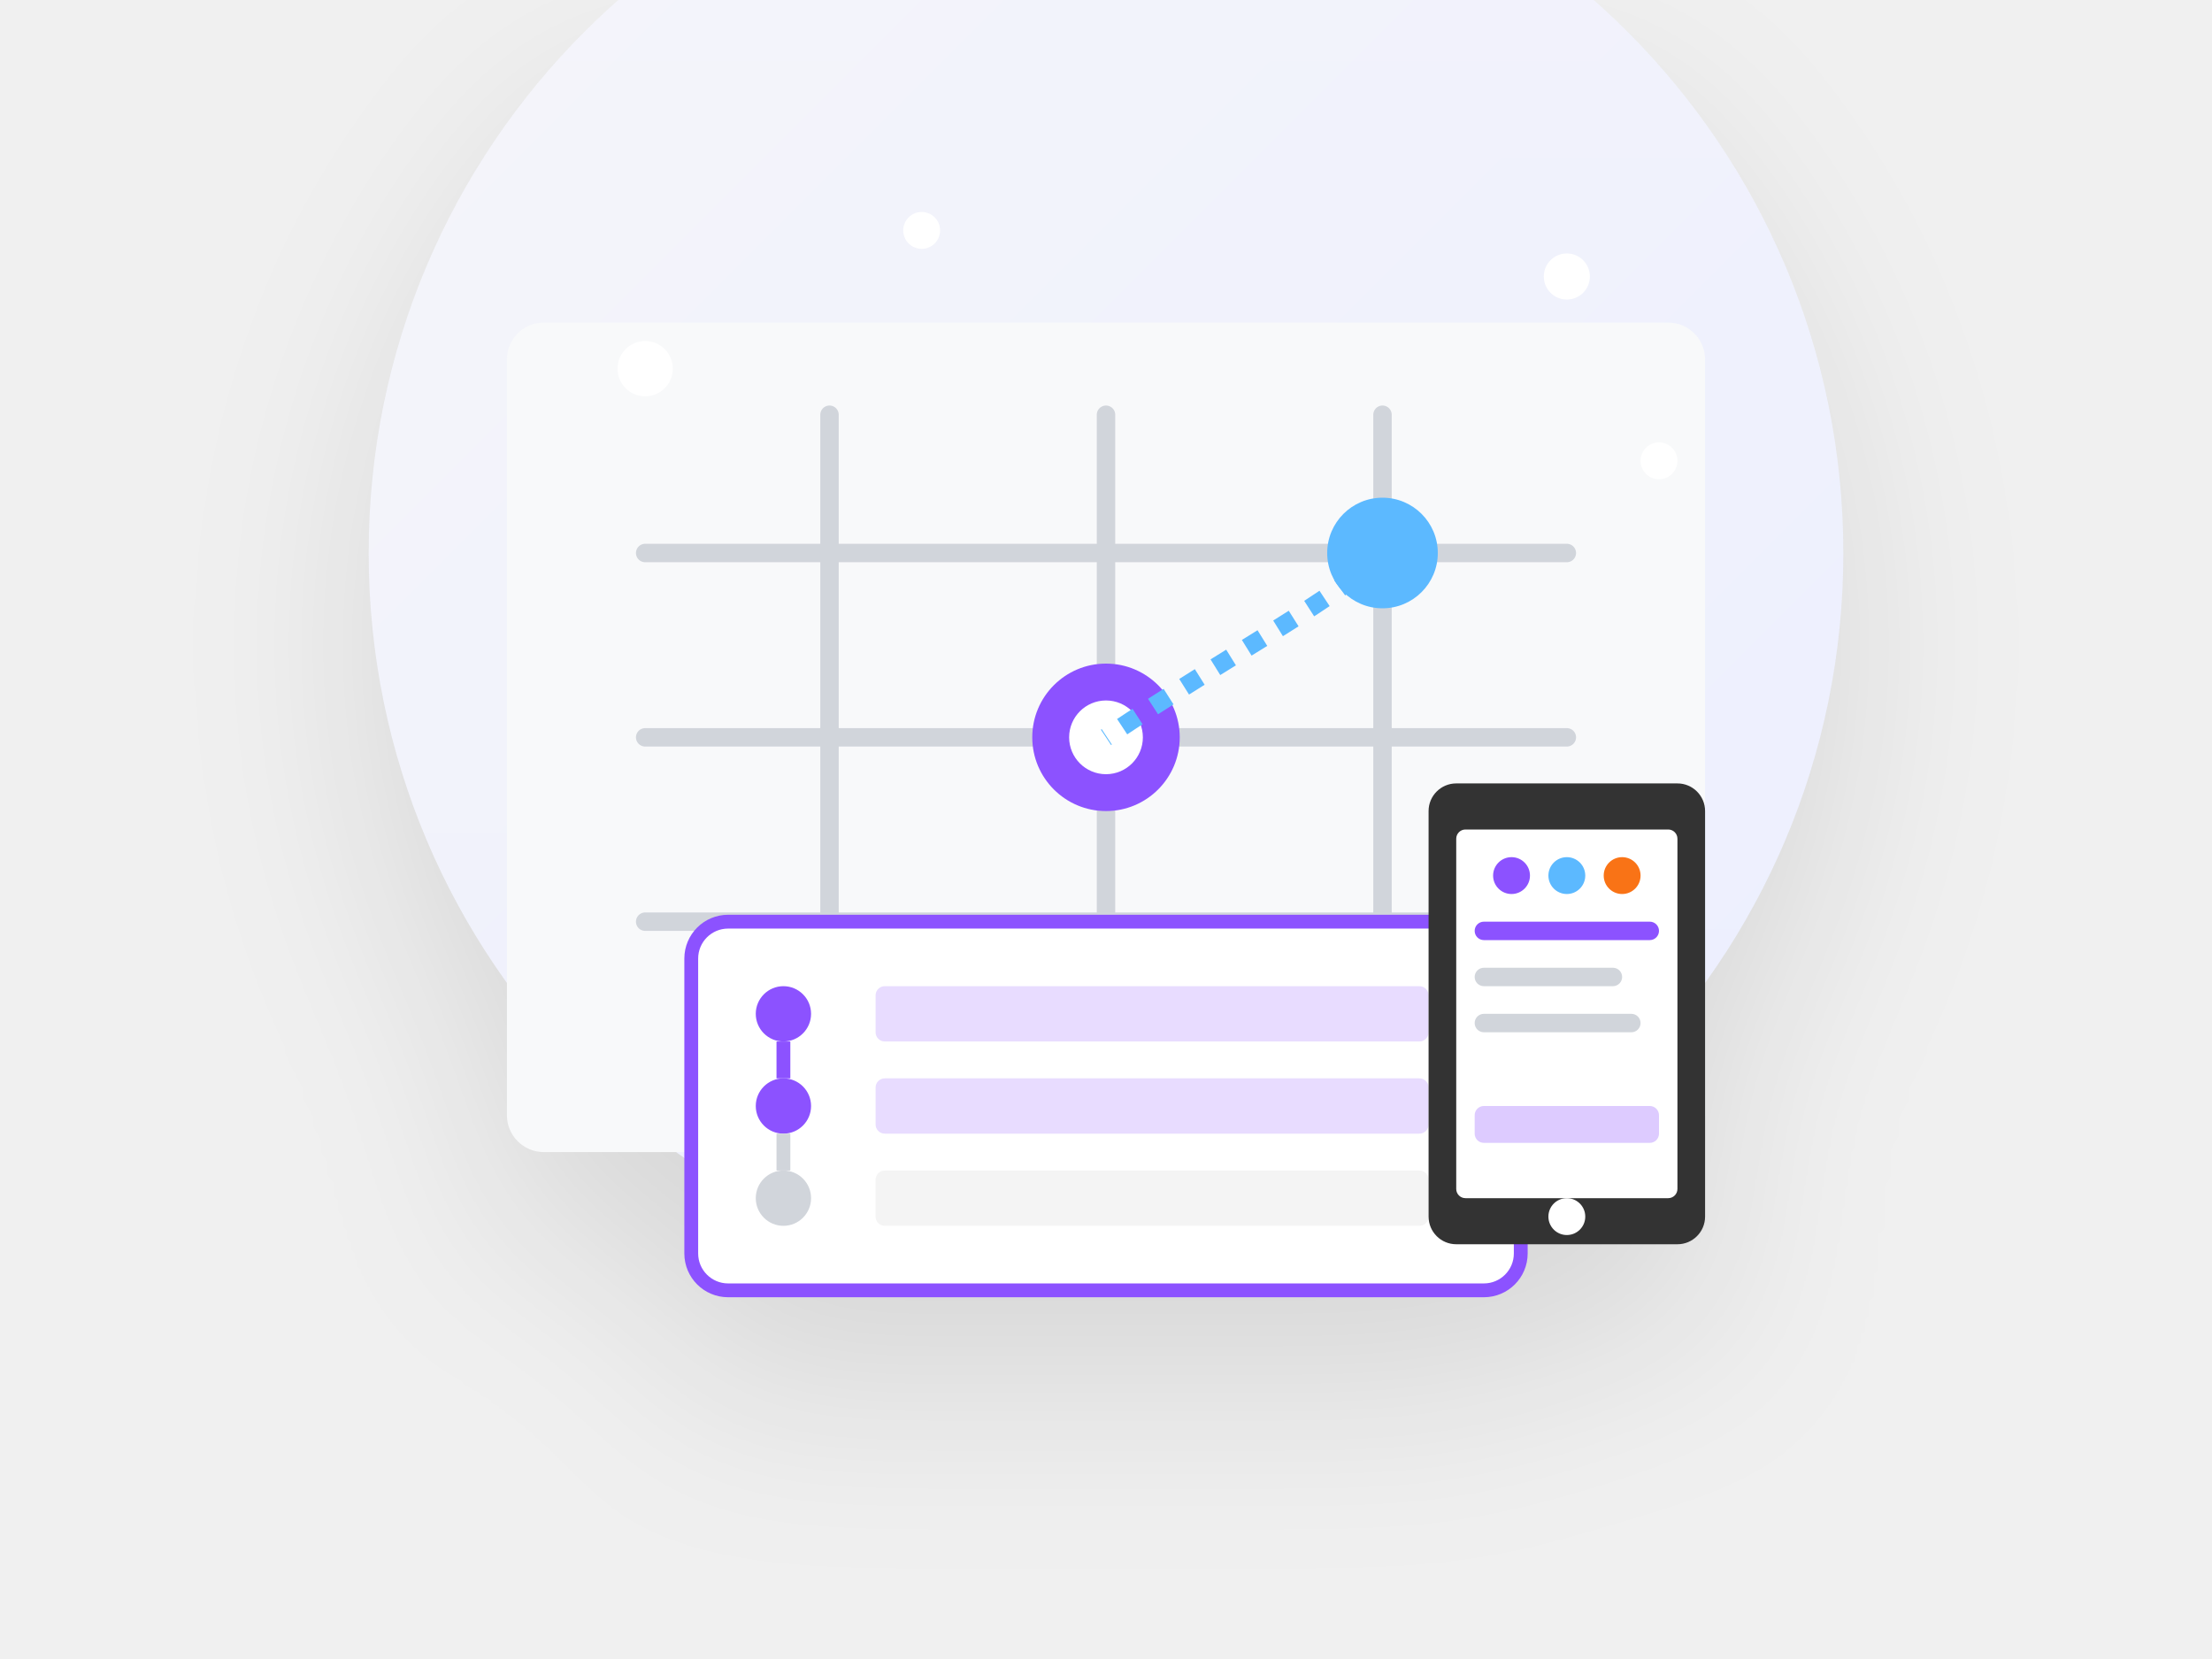
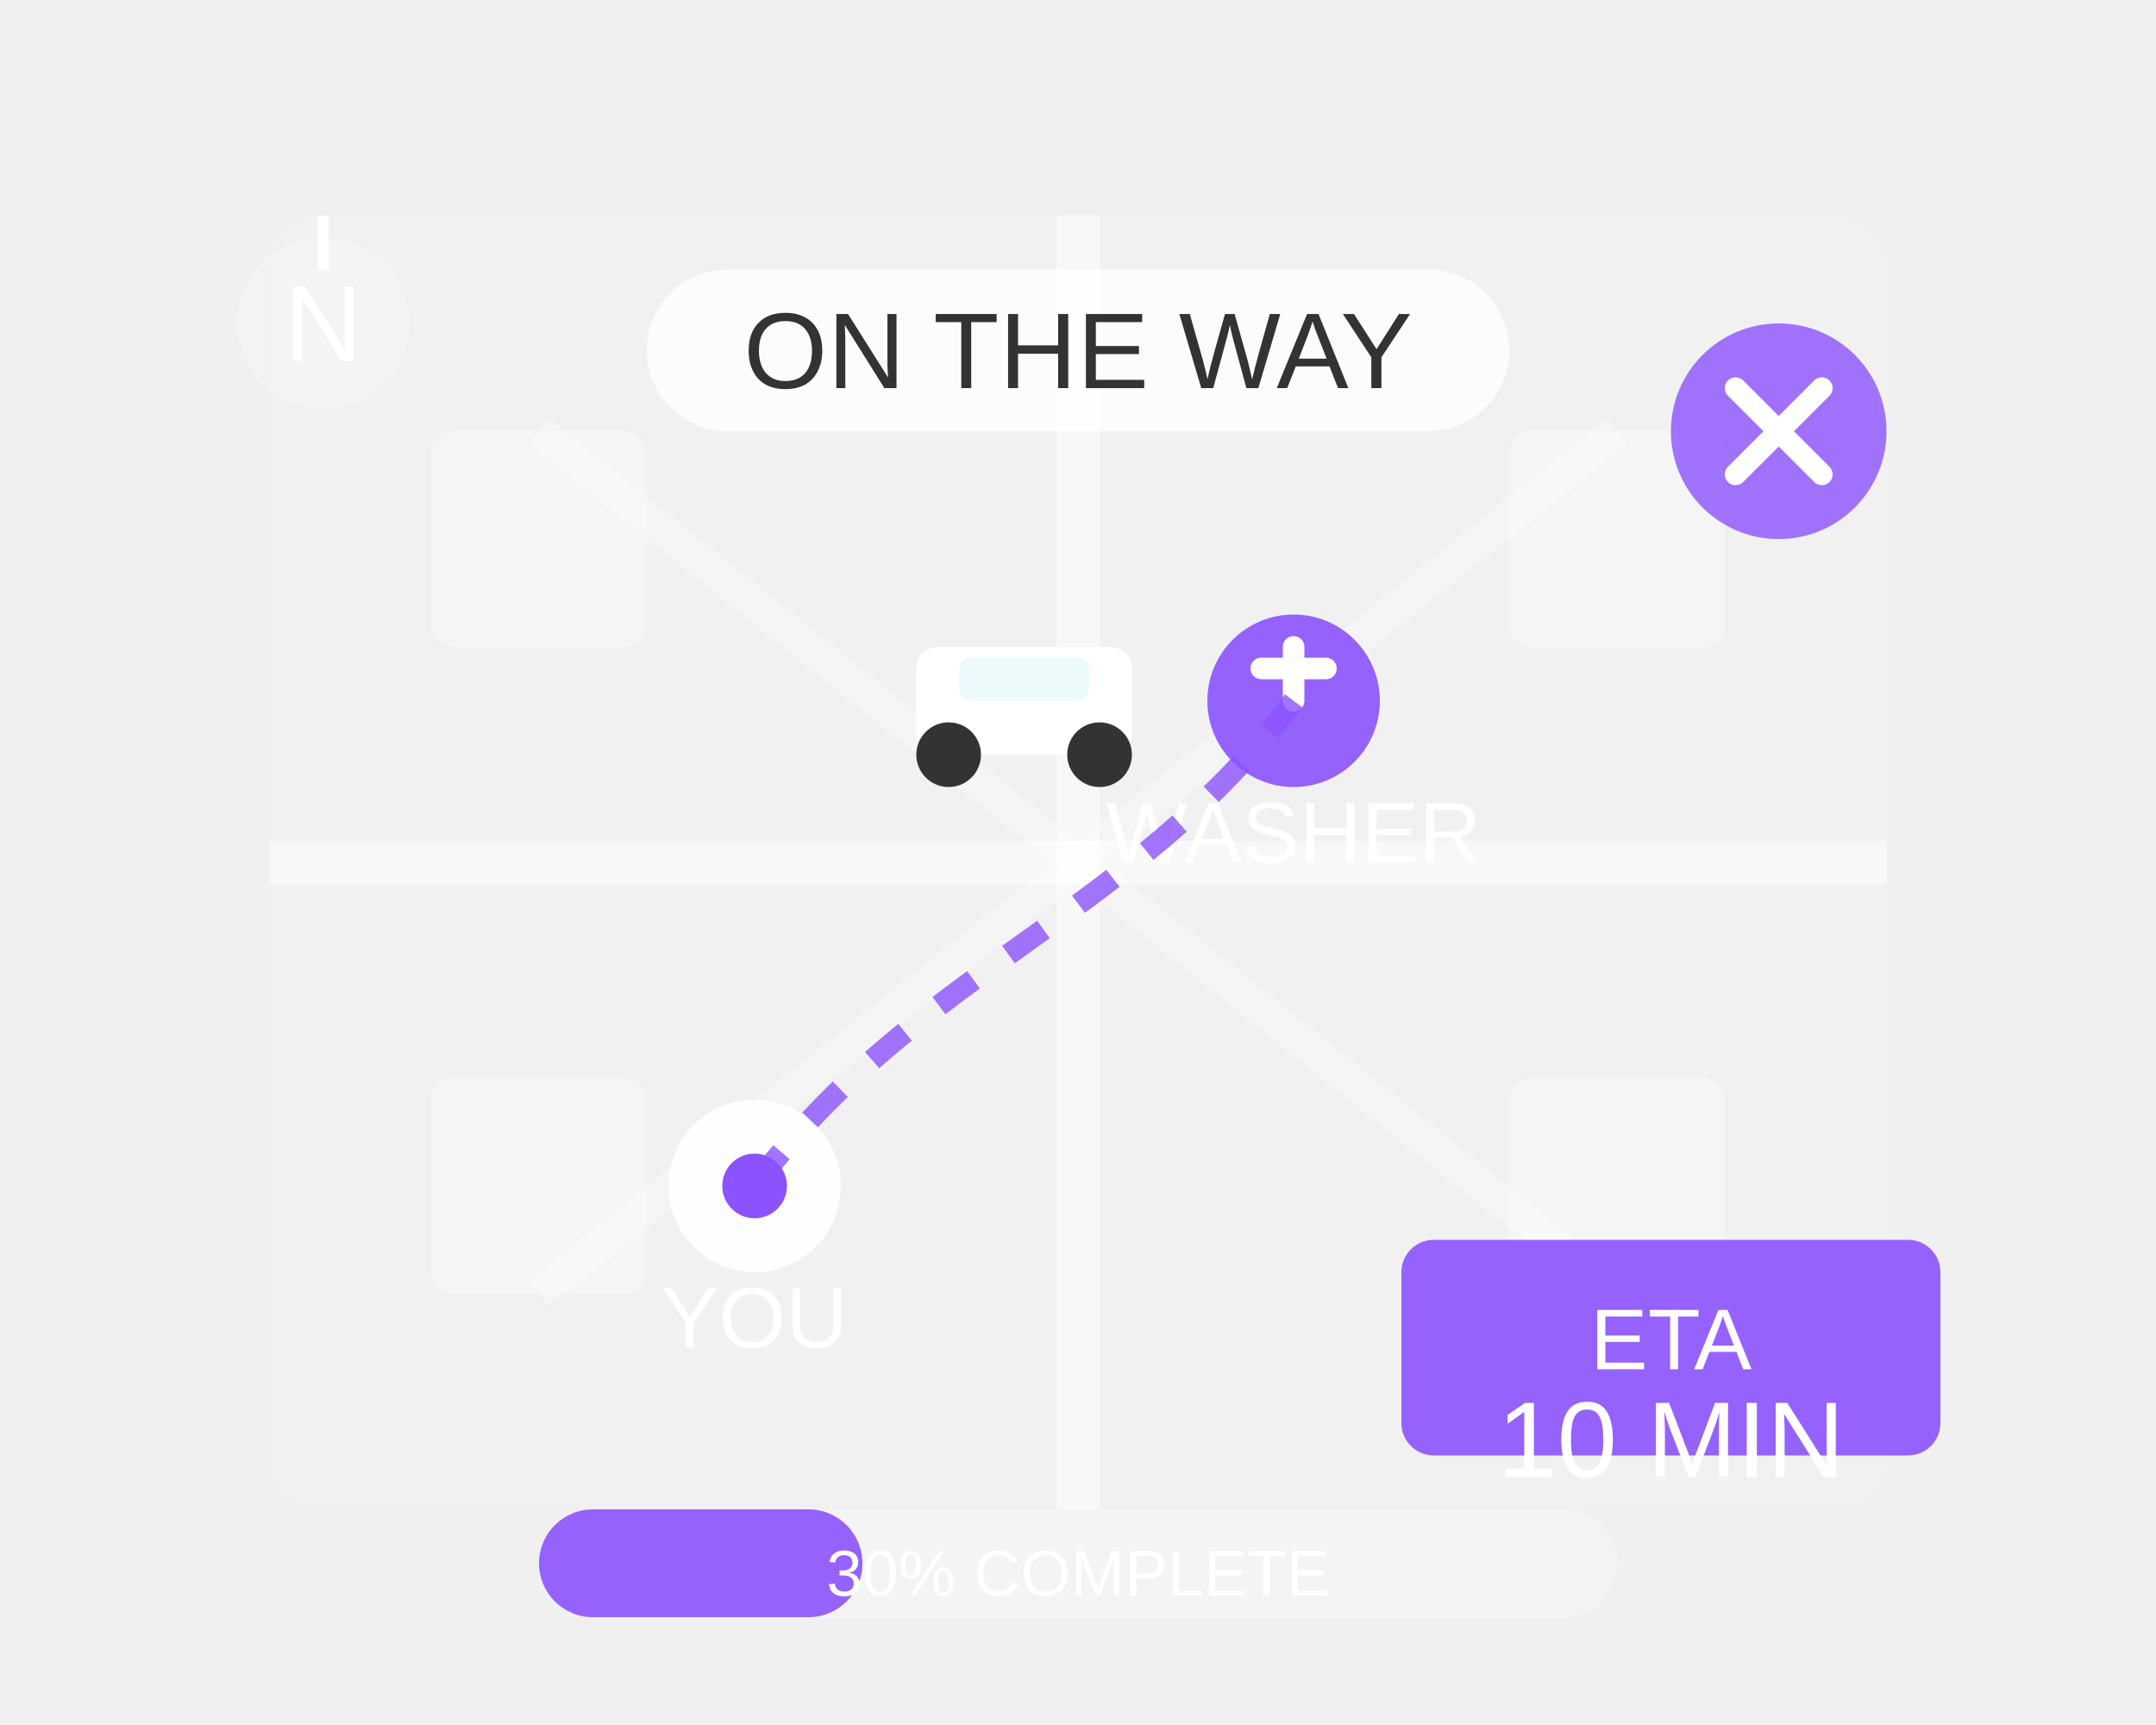
- <svg xmlns="http://www.w3.org/2000/svg" width="240" height="180" viewBox="0 0 240 180" fill="none">
-   <g filter="url(#filter0_d)">
-     <path d="M120 140C164.183 140 200 104.183 200 60C200 15.817 164.183 -20 120 -20C75.817 -20 40 15.817 40 60C40 104.183 75.817 140 120 140Z" fill="url(#paint0_linear)" />
-     <circle cx="120" cy="60" r="80" fill="url(#paint1_linear)" fill-opacity="0.6" />
-     <rect x="55" y="35" width="130" height="90" rx="4" fill="#F8F9FA" />
-     <path d="M70 60H170" stroke="#D1D5DB" stroke-width="2" stroke-linecap="round" />
-     <path d="M70 80H170" stroke="#D1D5DB" stroke-width="2" stroke-linecap="round" />
-     <path d="M70 100H170" stroke="#D1D5DB" stroke-width="2" stroke-linecap="round" />
-     <path d="M90 45V120" stroke="#D1D5DB" stroke-width="2" stroke-linecap="round" />
-     <path d="M120 45V120" stroke="#D1D5DB" stroke-width="2" stroke-linecap="round" />
-     <path d="M150 45V120" stroke="#D1D5DB" stroke-width="2" stroke-linecap="round" />
-     <circle cx="120" cy="80" r="8" fill="#8C52FF" />
-     <circle cx="120" cy="80" r="4" fill="white" />
-     <circle cx="150" cy="60" r="6" fill="#5CB9FF" />
-     <path d="M147 63L150 57L153 63H147Z" fill="#5CB9FF" />
-     <path d="M150 60C145 65 135 70 120 80" stroke="#5CB9FF" stroke-width="2" stroke-dasharray="2 2" />
-     <rect x="75" y="100" width="90" height="40" rx="4" fill="white" stroke="#8C52FF" stroke-width="1.5" />
-     <circle cx="85" cy="110" r="3" fill="#8C52FF" />
-     <circle cx="85" cy="120" r="3" fill="#8C52FF" />
-     <circle cx="85" cy="130" r="3" fill="#D1D5DB" />
-     <line x1="85" y1="113" x2="85" y2="117" stroke="#8C52FF" stroke-width="1.5" />
-     <line x1="85" y1="123" x2="85" y2="127" stroke="#D1D5DB" stroke-width="1.5" />
-     <rect x="95" y="107" width="60" height="6" rx="1" fill="#8C52FF" fill-opacity="0.2" />
-     <rect x="95" y="117" width="60" height="6" rx="1" fill="#8C52FF" fill-opacity="0.2" />
-     <rect x="95" y="127" width="60" height="6" rx="1" fill="#F4F4F4" />
-     <path d="M162 115C162 110.582 165.582 107 170 107C174.418 107 178 110.582 178 115C178 119.418 174.418 123 170 123C165.582 123 162 119.418 162 115Z" fill="#8C52FF" fill-opacity="0.2" />
-     <path d="M170 115C170 110.582 170 107 170 107C174.418 107 178 110.582 178 115C178 119.418 174.418 123 170 123C170 123 170 119.418 170 115Z" fill="#8C52FF" />
-     <text x="170" y="118" text-anchor="middle" font-family="Arial" font-size="8" font-weight="bold" fill="white">50%</text>
-     <rect x="155" y="85" width="30" height="50" rx="3" fill="#333333" />
-     <rect x="158" y="90" width="24" height="40" rx="1" fill="#FFFFFF" />
-     <circle cx="170" cy="132" r="2" fill="#FFFFFF" />
-     <circle cx="164" cy="95" r="2" fill="#8C52FF" />
-     <circle cx="170" cy="95" r="2" fill="#5CB9FF" />
-     <circle cx="176" cy="95" r="2" fill="#F97316" />
-     <rect x="160" y="100" width="20" height="2" rx="1" fill="#8C52FF" />
-     <rect x="160" y="105" width="16" height="2" rx="1" fill="#D1D5DB" />
-     <rect x="160" y="110" width="18" height="2" rx="1" fill="#D1D5DB" />
-     <rect x="160" y="120" width="20" height="4" rx="1" fill="#8C52FF" fill-opacity="0.3" />
-     <circle cx="70" cy="40" r="3" fill="white" />
-     <circle cx="180" cy="50" r="2" fill="white" />
-     <circle cx="170" cy="30" r="2.5" fill="white" />
-     <circle cx="100" cy="25" r="2" fill="white" />
+ <svg xmlns="http://www.w3.org/2000/svg" width="200px" height="160px" viewBox="0 0 200 160" version="1.1">
+   <g stroke="none" stroke-width="1" fill="none" fill-rule="evenodd">
+     <rect x="25" y="20" width="150" height="120" rx="5" fill="#ffffff" opacity="0.1" />
+     <path d="M25,80 L175,80" stroke="#ffffff" stroke-width="4" opacity="0.5" />
+     <path d="M100,20 L100,140" stroke="#ffffff" stroke-width="4" opacity="0.5" />
+     <path d="M50,40 L150,120" stroke="#ffffff" stroke-width="3" opacity="0.3" />
+     <path d="M50,120 L150,40" stroke="#ffffff" stroke-width="3" opacity="0.3" />
+     <rect x="40" y="40" width="20" height="20" rx="2" fill="#ffffff" opacity="0.3" />
+     <rect x="140" y="40" width="20" height="20" rx="2" fill="#ffffff" opacity="0.3" />
+     <rect x="40" y="100" width="20" height="20" rx="2" fill="#ffffff" opacity="0.3" />
+     <rect x="140" y="100" width="20" height="20" rx="2" fill="#ffffff" opacity="0.3" />
+     <circle cx="70" cy="110" r="8" fill="#ffffff" opacity="0.9" />
+     <circle cx="70" cy="110" r="3" fill="#8c52ff" />
+     <text x="70" y="125" font-family="Arial" font-size="8" text-anchor="middle" fill="#ffffff">YOU</text>
+     <circle cx="120" cy="65" r="8" fill="#8c52ff" opacity="0.9" />
+     <path d="M120,65 L120,60 M117,62 L123,62" stroke="#ffffff" stroke-width="2" stroke-linecap="round" />
+     <text x="120" y="80" font-family="Arial" font-size="8" text-anchor="middle" fill="#ffffff">WASHER</text>
+     <g transform="translate(95, 65)">
+       <rect x="-10" y="-5" width="20" height="10" rx="2" fill="#ffffff" />
+       <circle cx="-7" cy="5" r="3" fill="#333333" />
+       <circle cx="7" cy="5" r="3" fill="#333333" />
+       <rect x="-6" y="-4" width="12" height="4" rx="1" fill="#e0f7fa" opacity="0.6" />
+     </g>
+     <g transform="translate(100, 25)">
+       <rect x="-40" y="0" width="80" height="15" rx="7.5" fill="#ffffff" opacity="0.8" />
+       <text x="0" y="11" font-family="Arial" font-size="10" text-anchor="middle" fill="#333333">ON THE WAY</text>
+     </g>
+     <rect x="50" y="140" width="100" height="10" rx="5" fill="#ffffff" opacity="0.3" />
+     <rect x="50" y="140" width="30" height="10" rx="5" fill="#8c52ff" opacity="0.9" />
+     <text x="100" y="148" font-family="Arial" font-size="6" text-anchor="middle" fill="#ffffff">30% COMPLETE</text>
+     <path d="M70,110 C85,90 105,85 120,65" stroke="#8c52ff" stroke-width="2" stroke-dasharray="4" opacity="0.8" />
+     <g transform="translate(155, 130)">
+       <rect x="-25" y="-15" width="50" height="20" rx="3" fill="#8c52ff" opacity="0.9" />
+       <text x="0" y="-3" font-family="Arial" font-size="8" text-anchor="middle" fill="#ffffff">ETA</text>
+       <text x="0" y="7" font-family="Arial" font-size="10" text-anchor="middle" fill="#ffffff">10 MIN</text>
+     </g>
+     <g transform="translate(30, 30)">
+       <circle cx="0" cy="0" r="8" fill="#ffffff" opacity="0.2" />
+       <text x="0" y="0" font-family="Arial" font-size="10" text-anchor="middle" dominant-baseline="central" fill="#ffffff">N</text>
+       <line x1="0" y1="-5" x2="0" y2="-10" stroke="#ffffff" stroke-width="1" />
+     </g>
+     <g transform="translate(165, 40)">
+       <circle cx="0" cy="0" r="10" fill="#8c52ff" opacity="0.8" />
+       <path d="M-4,-4 L4,4 M-4,4 L4,-4" stroke="#ffffff" stroke-width="2" stroke-linecap="round" />
+     </g>
  </g>
-   <defs>
-     <filter id="filter0_d" x="0" y="-40" width="240" height="220" filterUnits="userSpaceOnUse" color-interpolation-filters="sRGB">
-       <feFlood flood-opacity="0" result="BackgroundImageFix" />
-       <feColorMatrix in="SourceAlpha" type="matrix" values="0 0 0 0 0 0 0 0 0 0 0 0 0 0 0 0 0 0 127 0" />
-       <feOffset dy="10" />
-       <feGaussianBlur stdDeviation="10" />
-       <feColorMatrix type="matrix" values="0 0 0 0 0 0 0 0 0 0 0 0 0 0 0 0 0 0 0.1 0" />
-       <feBlend mode="normal" in2="BackgroundImageFix" result="effect1_dropShadow" />
-       <feBlend mode="normal" in="SourceGraphic" in2="effect1_dropShadow" result="shape" />
-     </filter>
-     <linearGradient id="paint0_linear" x1="40" y1="-20" x2="200" y2="140" gradientUnits="userSpaceOnUse">
-       <stop stop-color="#F4F4F9" />
-       <stop offset="1" stop-color="#EBEEFF" />
-     </linearGradient>
-     <linearGradient id="paint1_linear" x1="120" y1="-20" x2="120" y2="140" gradientUnits="userSpaceOnUse">
-       <stop stop-color="white" stop-opacity="0.2" />
-       <stop offset="1" stop-color="white" stop-opacity="0" />
-     </linearGradient>
-   </defs>
</svg>
